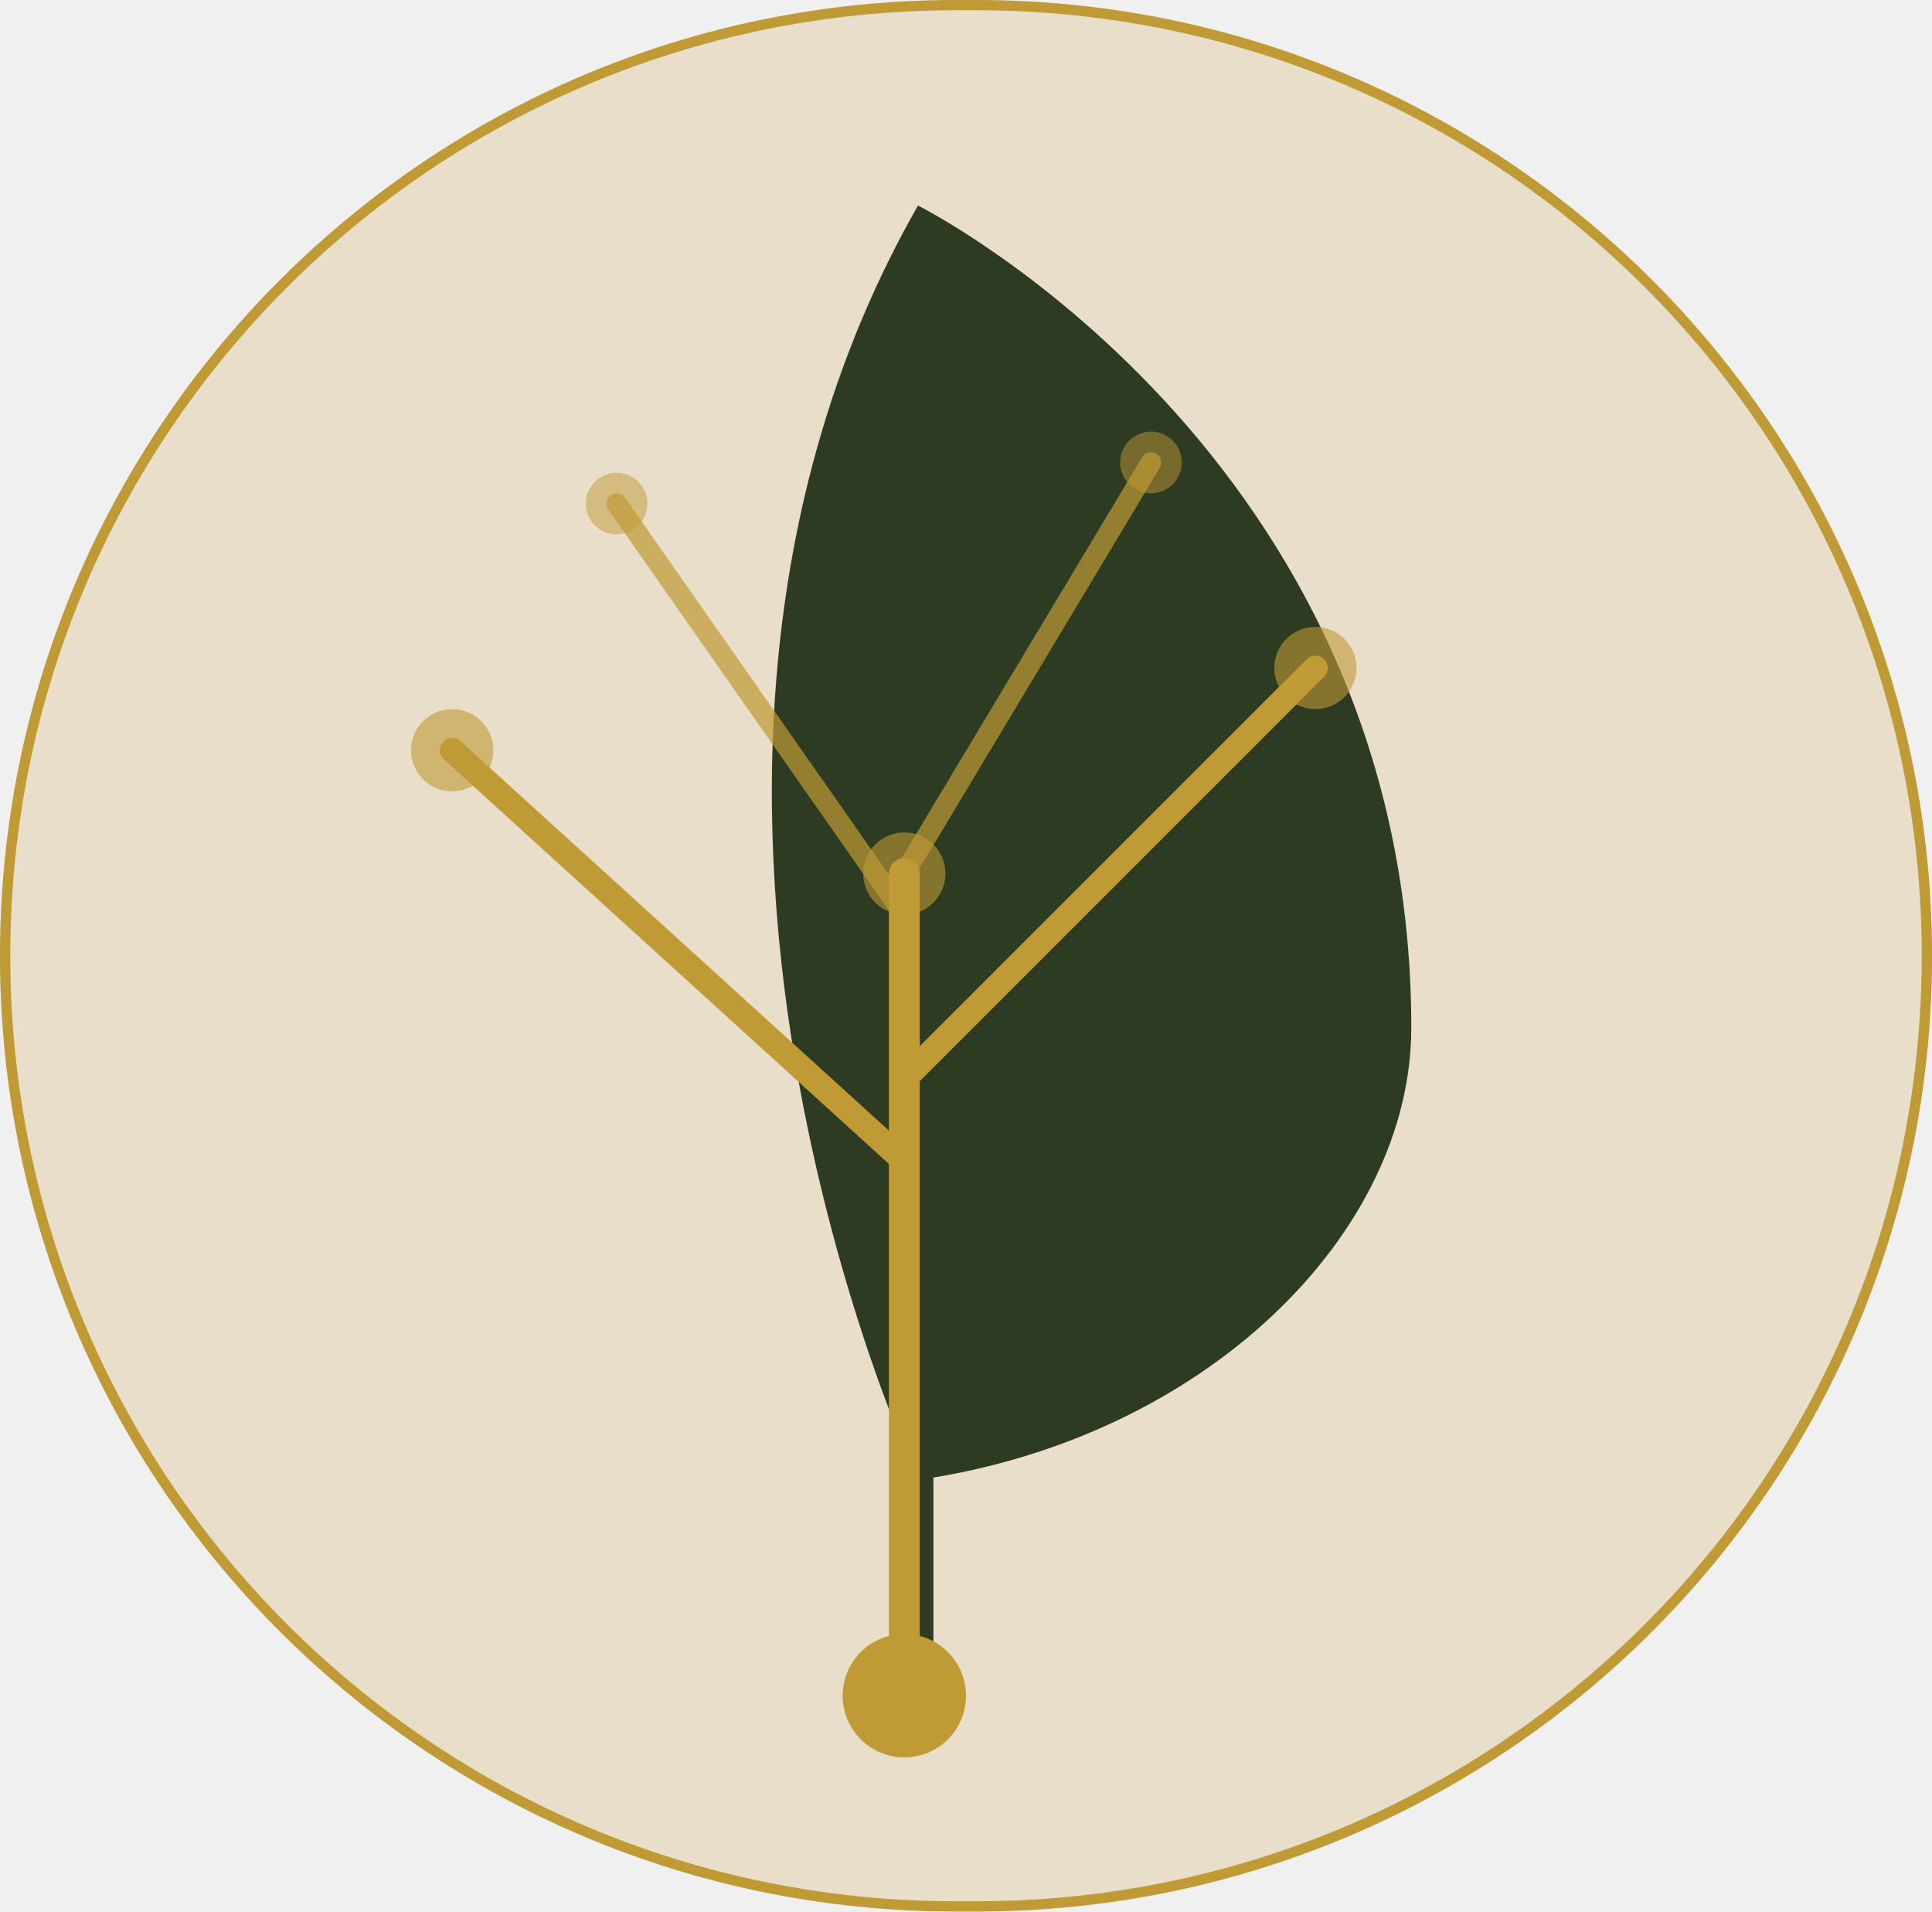
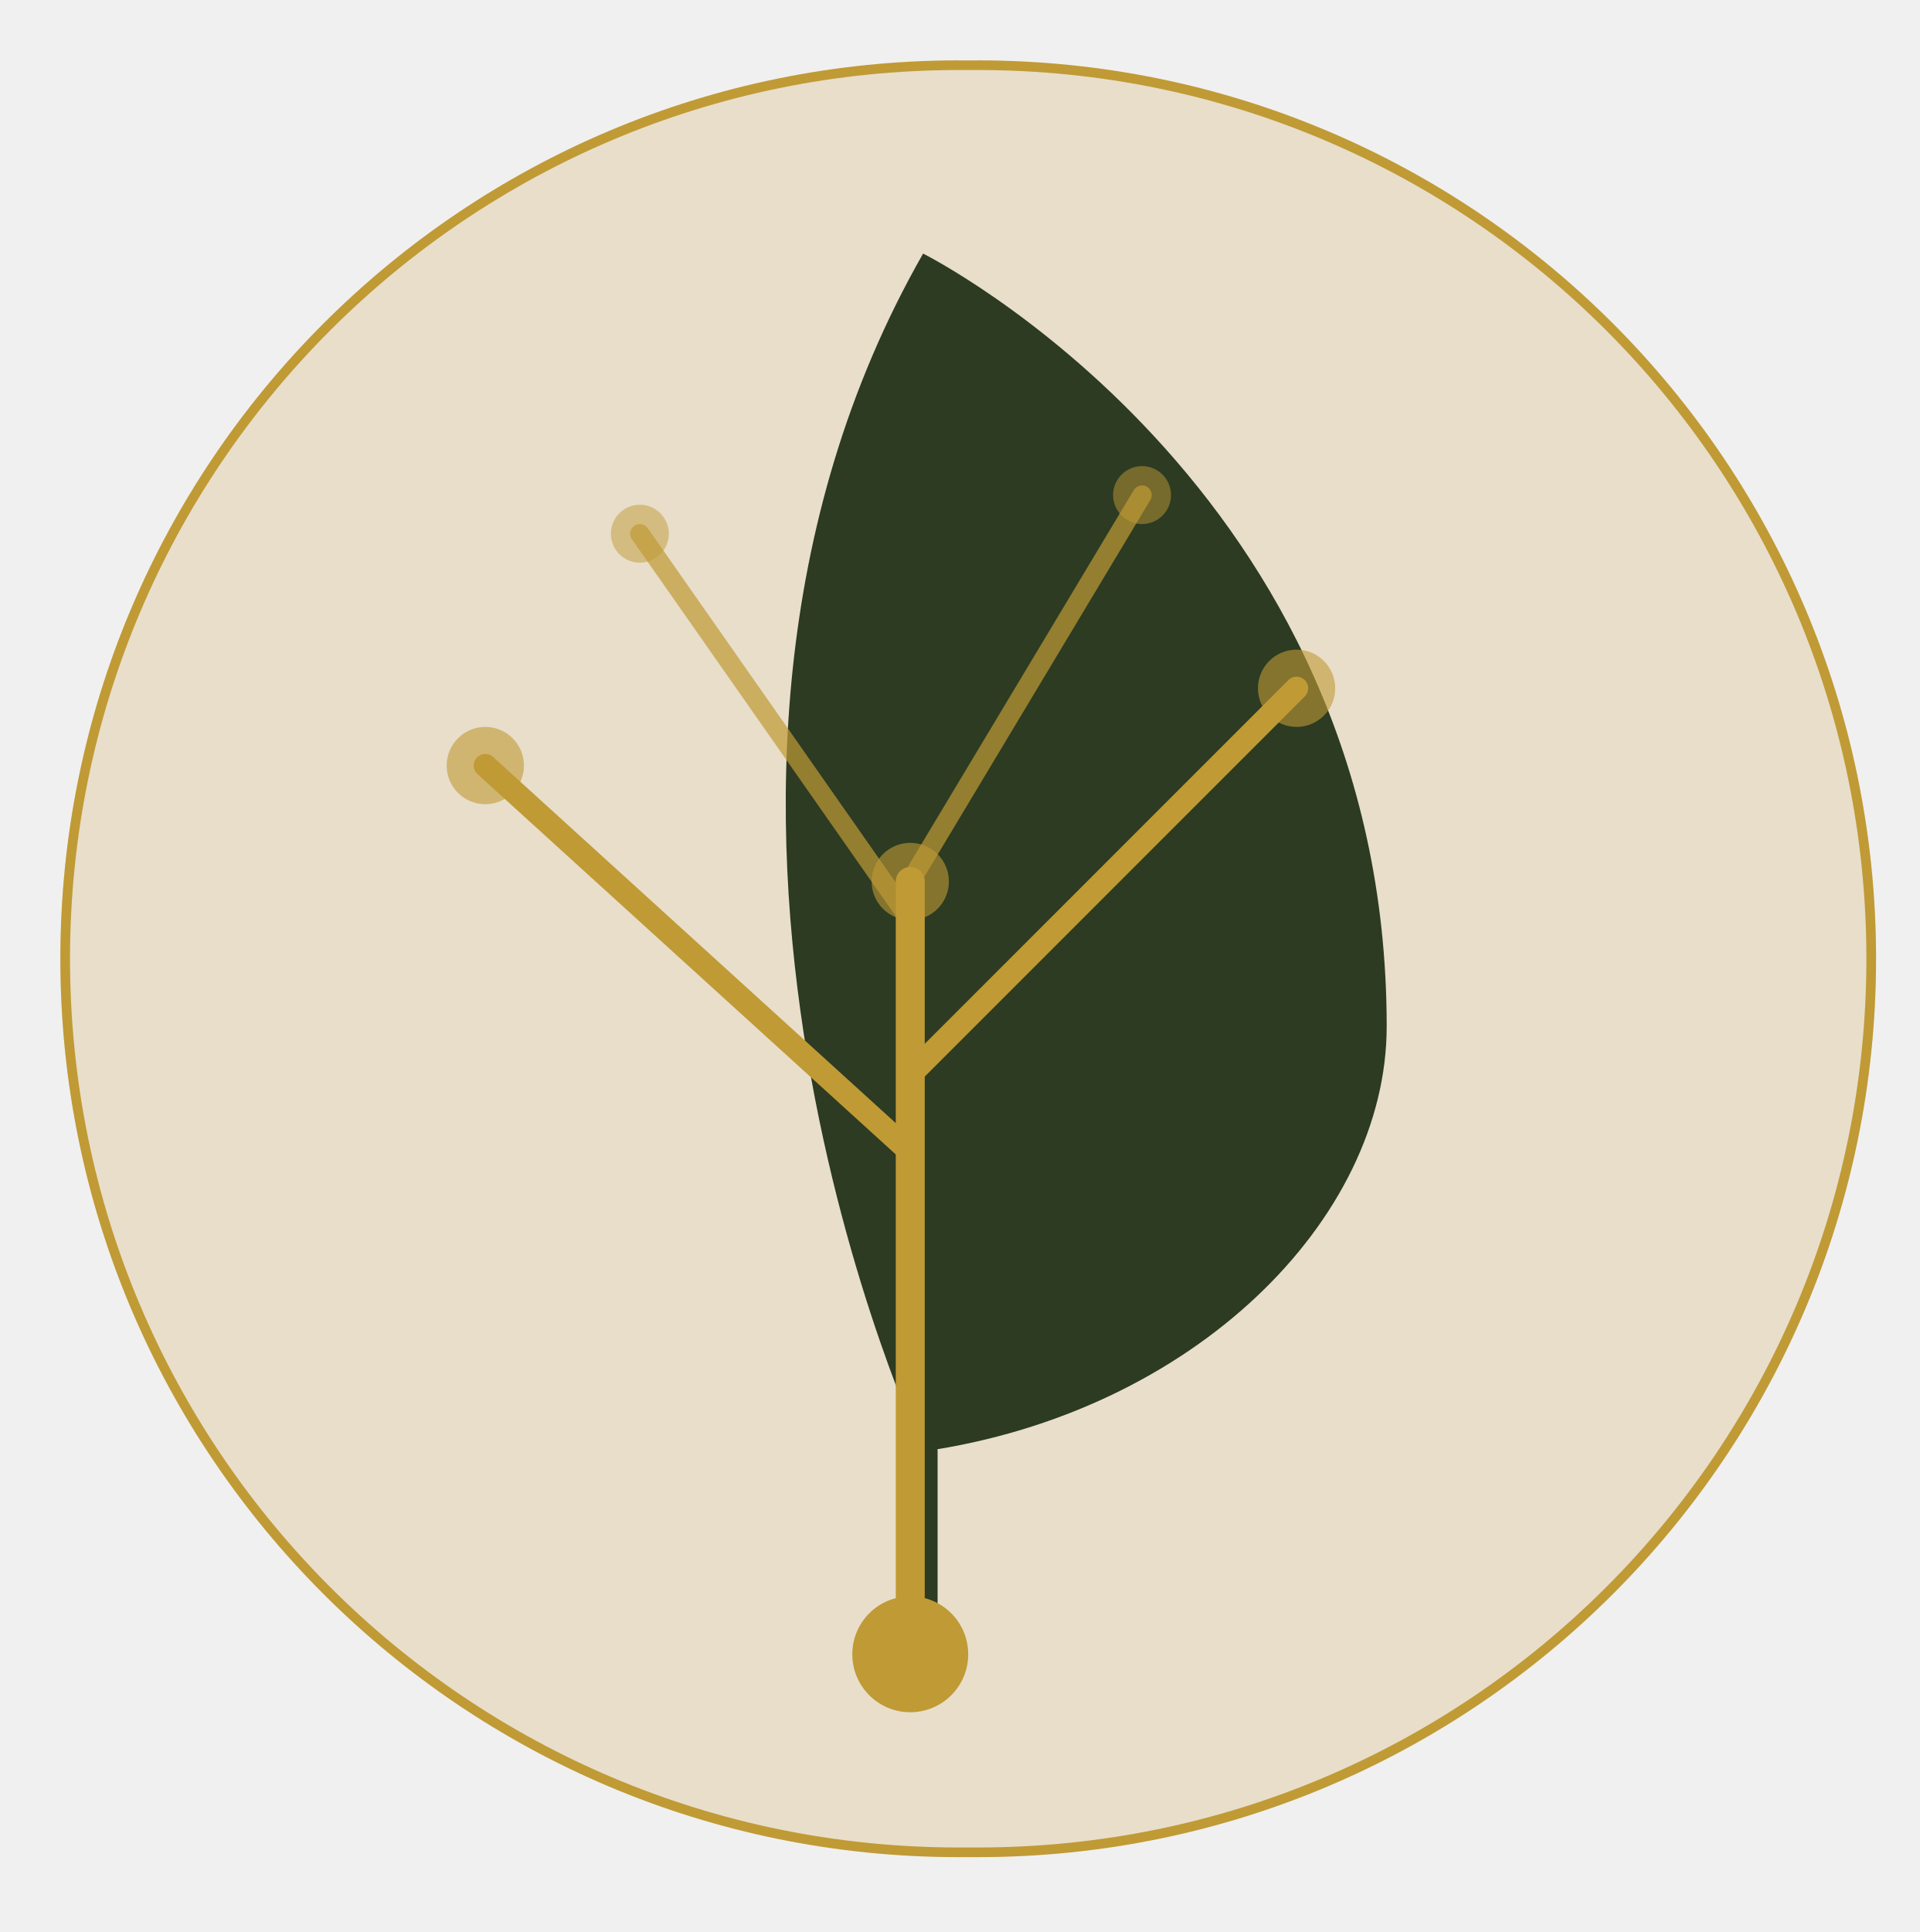
- <svg xmlns="http://www.w3.org/2000/svg" width="94" height="93" viewBox="0 0 94 93" fill="none">
-   <ellipse cx="47" cy="46.5" rx="47" ry="46.5" fill="#E8DECA" />
-   <mask id="path-2-inside-1_18_277" fill="white">
-     <path d="M0 46.5C0 20.819 20.819 0 46.5 0H47.5C73.181 0 94 20.819 94 46.5C94 72.181 73.181 93 47.5 93H46.5C20.819 93 0 72.181 0 46.5Z" />
-   </mask>
-   <path d="M0 46.5M94 46.5M94 46.5M0 46.5M46.5 0V0.5H47.5V0V-0.5H46.5V0ZM94 46.5M47.5 93V92.5H46.5V93V93.5H47.5V93ZM0 46.5M46.5 93V92.5C21.095 92.5 0.5 71.905 0.5 46.5H0H-0.5C-0.5 72.457 20.543 93.5 46.5 93.5V93ZM94 46.5H93.5C93.5 71.905 72.905 92.5 47.5 92.5V93V93.5C73.457 93.5 94.5 72.457 94.5 46.5H94ZM47.5 0V0.5C72.905 0.5 93.5 21.095 93.5 46.5H94H94.5C94.5 20.543 73.457 -0.5 47.5 -0.5V0ZM46.5 0V-0.5C20.543 -0.5 -0.5 20.543 -0.5 46.5H0H0.5C0.5 21.095 21.095 0.5 46.5 0.5V0Z" fill="#C09A35" mask="url(#path-2-inside-1_18_277)" />
-   <path d="M44.665 72V80" stroke="#2C3B22" stroke-width="1.5" stroke-linecap="round" />
-   <path d="M44.665 72C44.665 72 28.665 38 44.665 10C44.665 10 68.665 22 68.665 50C68.665 60 58.665 70 44.665 72Z" fill="#2C3B22" />
-   <path d="M44 85.5C45.657 85.5 47 84.157 47 82.5C47 80.843 45.657 79.5 44 79.5C42.343 79.5 41 80.843 41 82.5C41 84.157 42.343 85.5 44 85.5Z" fill="#C09A35" />
-   <path d="M44 79.5V42.5" stroke="#C09A35" stroke-width="1.5" stroke-linecap="round" />
-   <path d="M44 56.5L22 36.5" stroke="#C09A35" stroke-width="1.2" stroke-linecap="round" />
-   <path opacity="0.7" d="M44 44.5L30 24.5" stroke="#C09A35" stroke-linecap="round" />
-   <path d="M44 52.5L64 32.5" stroke="#C09A35" stroke-width="1.2" stroke-linecap="round" />
-   <path opacity="0.7" d="M44 42.5L56 22.5" stroke="#C09A35" stroke-linecap="round" />
-   <path opacity="0.6" d="M22 38.5C23.105 38.5 24 37.605 24 36.5C24 35.395 23.105 34.5 22 34.5C20.895 34.5 20 35.395 20 36.5C20 37.605 20.895 38.5 22 38.5Z" fill="#C09A35" />
-   <path opacity="0.5" d="M30 26C30.828 26 31.5 25.328 31.5 24.5C31.5 23.672 30.828 23 30 23C29.172 23 28.5 23.672 28.5 24.5C28.5 25.328 29.172 26 30 26Z" fill="#C09A35" />
-   <path opacity="0.6" d="M44 44.5C45.105 44.5 46 43.605 46 42.5C46 41.395 45.105 40.5 44 40.5C42.895 40.5 42 41.395 42 42.5C42 43.605 42.895 44.5 44 44.5Z" fill="#C09A35" />
-   <path opacity="0.6" d="M64 34.5C65.105 34.5 66 33.605 66 32.5C66 31.395 65.105 30.5 64 30.5C62.895 30.5 62 31.395 62 32.5C62 33.605 62.895 34.5 64 34.5Z" fill="#C09A35" />
-   <path opacity="0.5" d="M56 24C56.828 24 57.5 23.328 57.5 22.5C57.5 21.672 56.828 21 56 21C55.172 21 54.5 21.672 54.5 22.5C54.5 23.328 55.172 24 56 24Z" fill="#C09A35" />
+ <svg xmlns="http://www.w3.org/2000/svg" width="159" height="160" viewBox="0 0 159 160" fill="none">
+   <g transform="translate(5, 5) scale(1.6)">
+     <ellipse cx="47" cy="46.5" rx="47" ry="46.5" fill="#E8DECA" />
+     <mask id="path-mask-final" fill="white">
+       <path d="M0 46.5C0 20.819 20.819 0 46.5 0H47.5C73.181 0 94 20.819 94 46.5C94 72.181 73.181 93 47.5 93H46.5C20.819 93 0 72.181 0 46.5Z" />
+     </mask>
+     <path d="M0 46.5M94 46.5M47.5 0V0.5H46.5V0V-0.5H46.5V0ZM47.5 93V92.5H46.5V93V93.5H47.5V93ZM46.5 93V92.5C21.095 92.5 0.5 71.905 0.5 46.5H0H-0.5C-0.5 72.457 20.543 93.5 46.5 93.5V93ZM94 46.5H93.5C93.5 71.905 72.905 92.5 47.5 92.5V93V93.5C73.457 93.5 94.5 72.457 94.5 46.5H94ZM47.5 0V0.5C72.905 0.5 93.5 21.095 93.5 46.5H94H94.5C94.5 20.543 73.457 -0.5 47.5 -0.5V0ZM46.5 0V-0.5C20.543 -0.5 -0.5 20.543 -0.5 46.5H0H0.5C0.5 21.095 21.095 0.5 46.5 0.5V0Z" fill="#C09A35" mask="url(#path-mask-final)" />
+     <path d="M44.665 72V80" stroke="#2C3B22" stroke-width="1.5" stroke-linecap="round" />
+     <path d="M44.665 72C44.665 72 28.665 38 44.665 10C44.665 10 68.665 22 68.665 50C68.665 60 58.665 70 44.665 72Z" fill="#2C3B22" />
+     <path d="M44 85.5C45.657 85.5 47 84.157 47 82.5C47 80.843 45.657 79.5 44 79.5C42.343 79.5 41 80.843 41 82.5C41 84.157 42.343 85.5 44 85.5Z" fill="#C09A35" />
+     <path d="M44 79.5V42.5" stroke="#C09A35" stroke-width="1.5" stroke-linecap="round" />
+     <path d="M44 56.5L22 36.5" stroke="#C09A35" stroke-width="1.2" stroke-linecap="round" />
+     <path opacity="0.7" d="M44 44.5L30 24.5" stroke="#C09A35" stroke-linecap="round" />
+     <path d="M44 52.5L64 32.5" stroke="#C09A35" stroke-width="1.2" stroke-linecap="round" />
+     <path opacity="0.7" d="M44 42.5L56 22.5" stroke="#C09A35" stroke-linecap="round" />
+     <path opacity="0.6" d="M22 38.5C23.105 38.5 24 37.605 24 36.5C24 35.395 23.105 34.5 22 34.5C20.895 34.5 20 35.395 20 36.5C20 37.605 20.895 38.5 22 38.5Z" fill="#C09A35" />
+     <path opacity="0.5" d="M30 26C30.828 26 31.5 25.328 31.5 24.5C31.5 23.672 30.828 23 30 23C29.172 23 28.5 23.672 28.5 24.5C28.5 25.328 29.172 26 30 26Z" fill="#C09A35" />
+     <path opacity="0.6" d="M44 44.5C45.105 44.5 46 43.605 46 42.5C46 41.395 45.105 40.5 44 40.5C42.895 40.5 42 41.395 42 42.5C42 43.605 42.895 44.5 44 44.5Z" fill="#C09A35" />
+     <path opacity="0.6" d="M64 34.5C65.105 34.5 66 33.605 66 32.5C66 31.395 65.105 30.5 64 30.5C62.895 30.5 62 31.395 62 32.5C62 33.605 62.895 34.5 64 34.5Z" fill="#C09A35" />
+     <path opacity="0.5" d="M56 24C56.828 24 57.5 23.328 57.5 22.5C57.5 21.672 56.828 21 56 21C55.172 21 54.5 21.672 54.5 22.5C54.5 23.328 55.172 24 56 24Z" fill="#C09A35" />
+   </g>
</svg>
